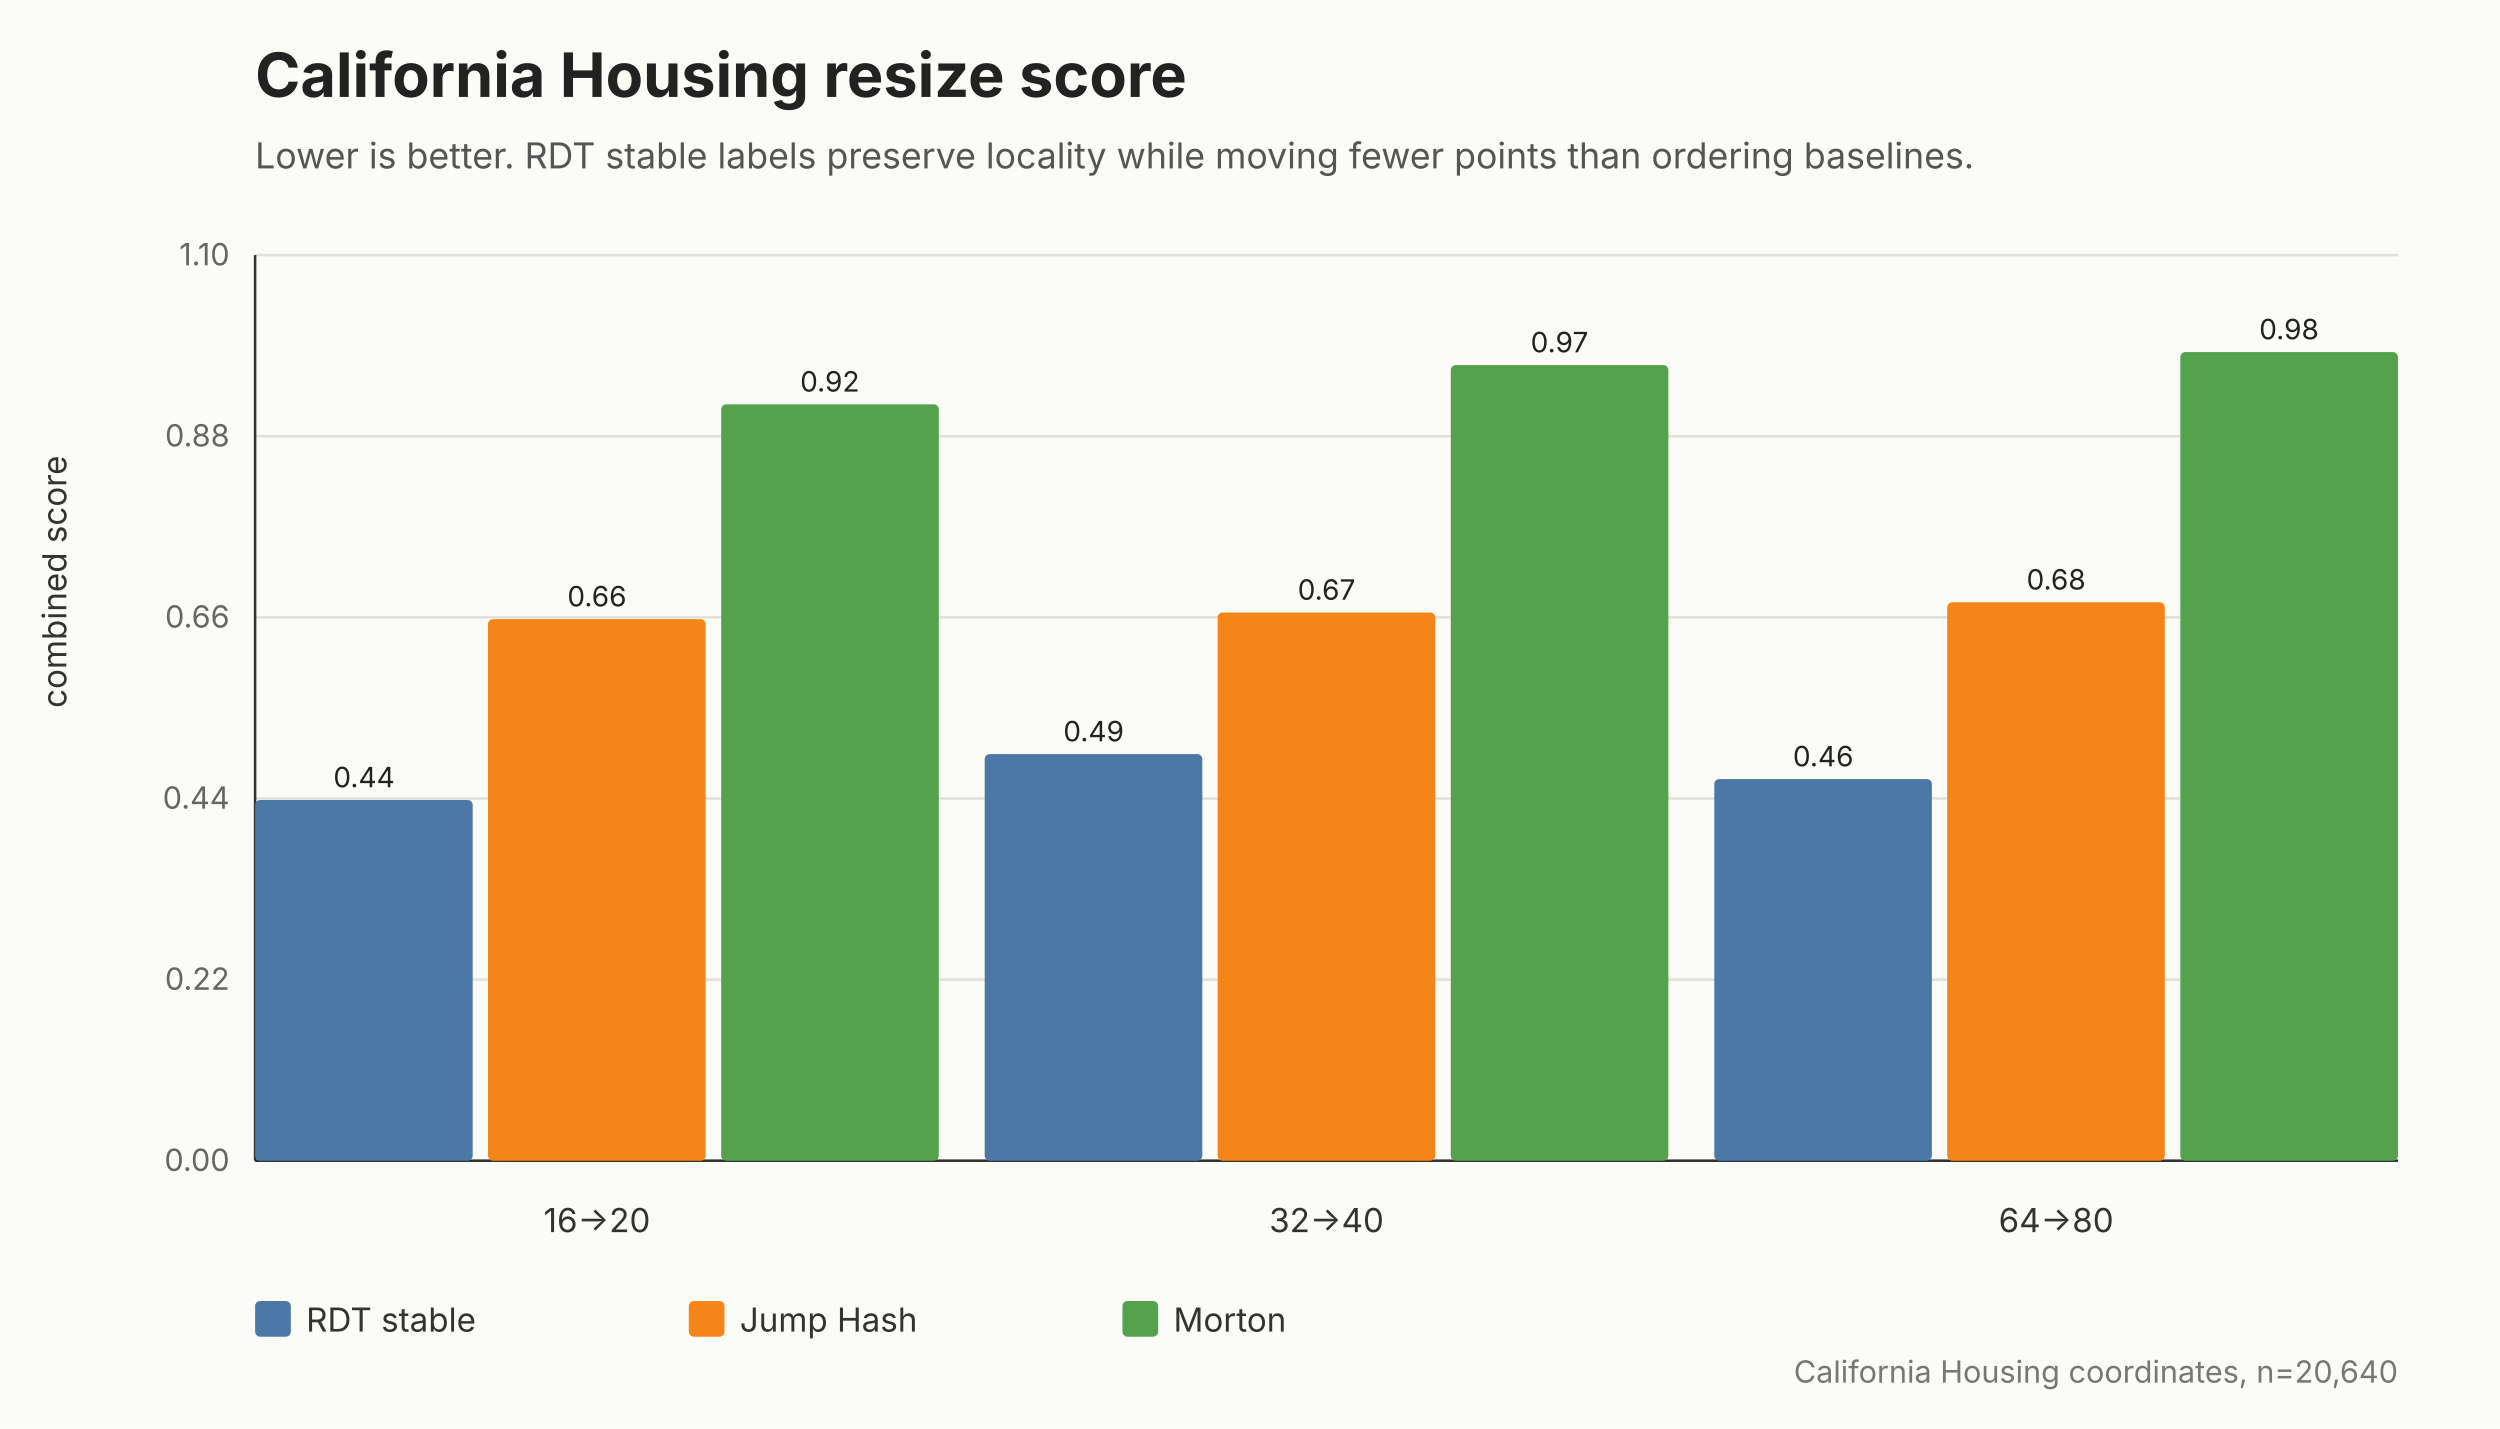
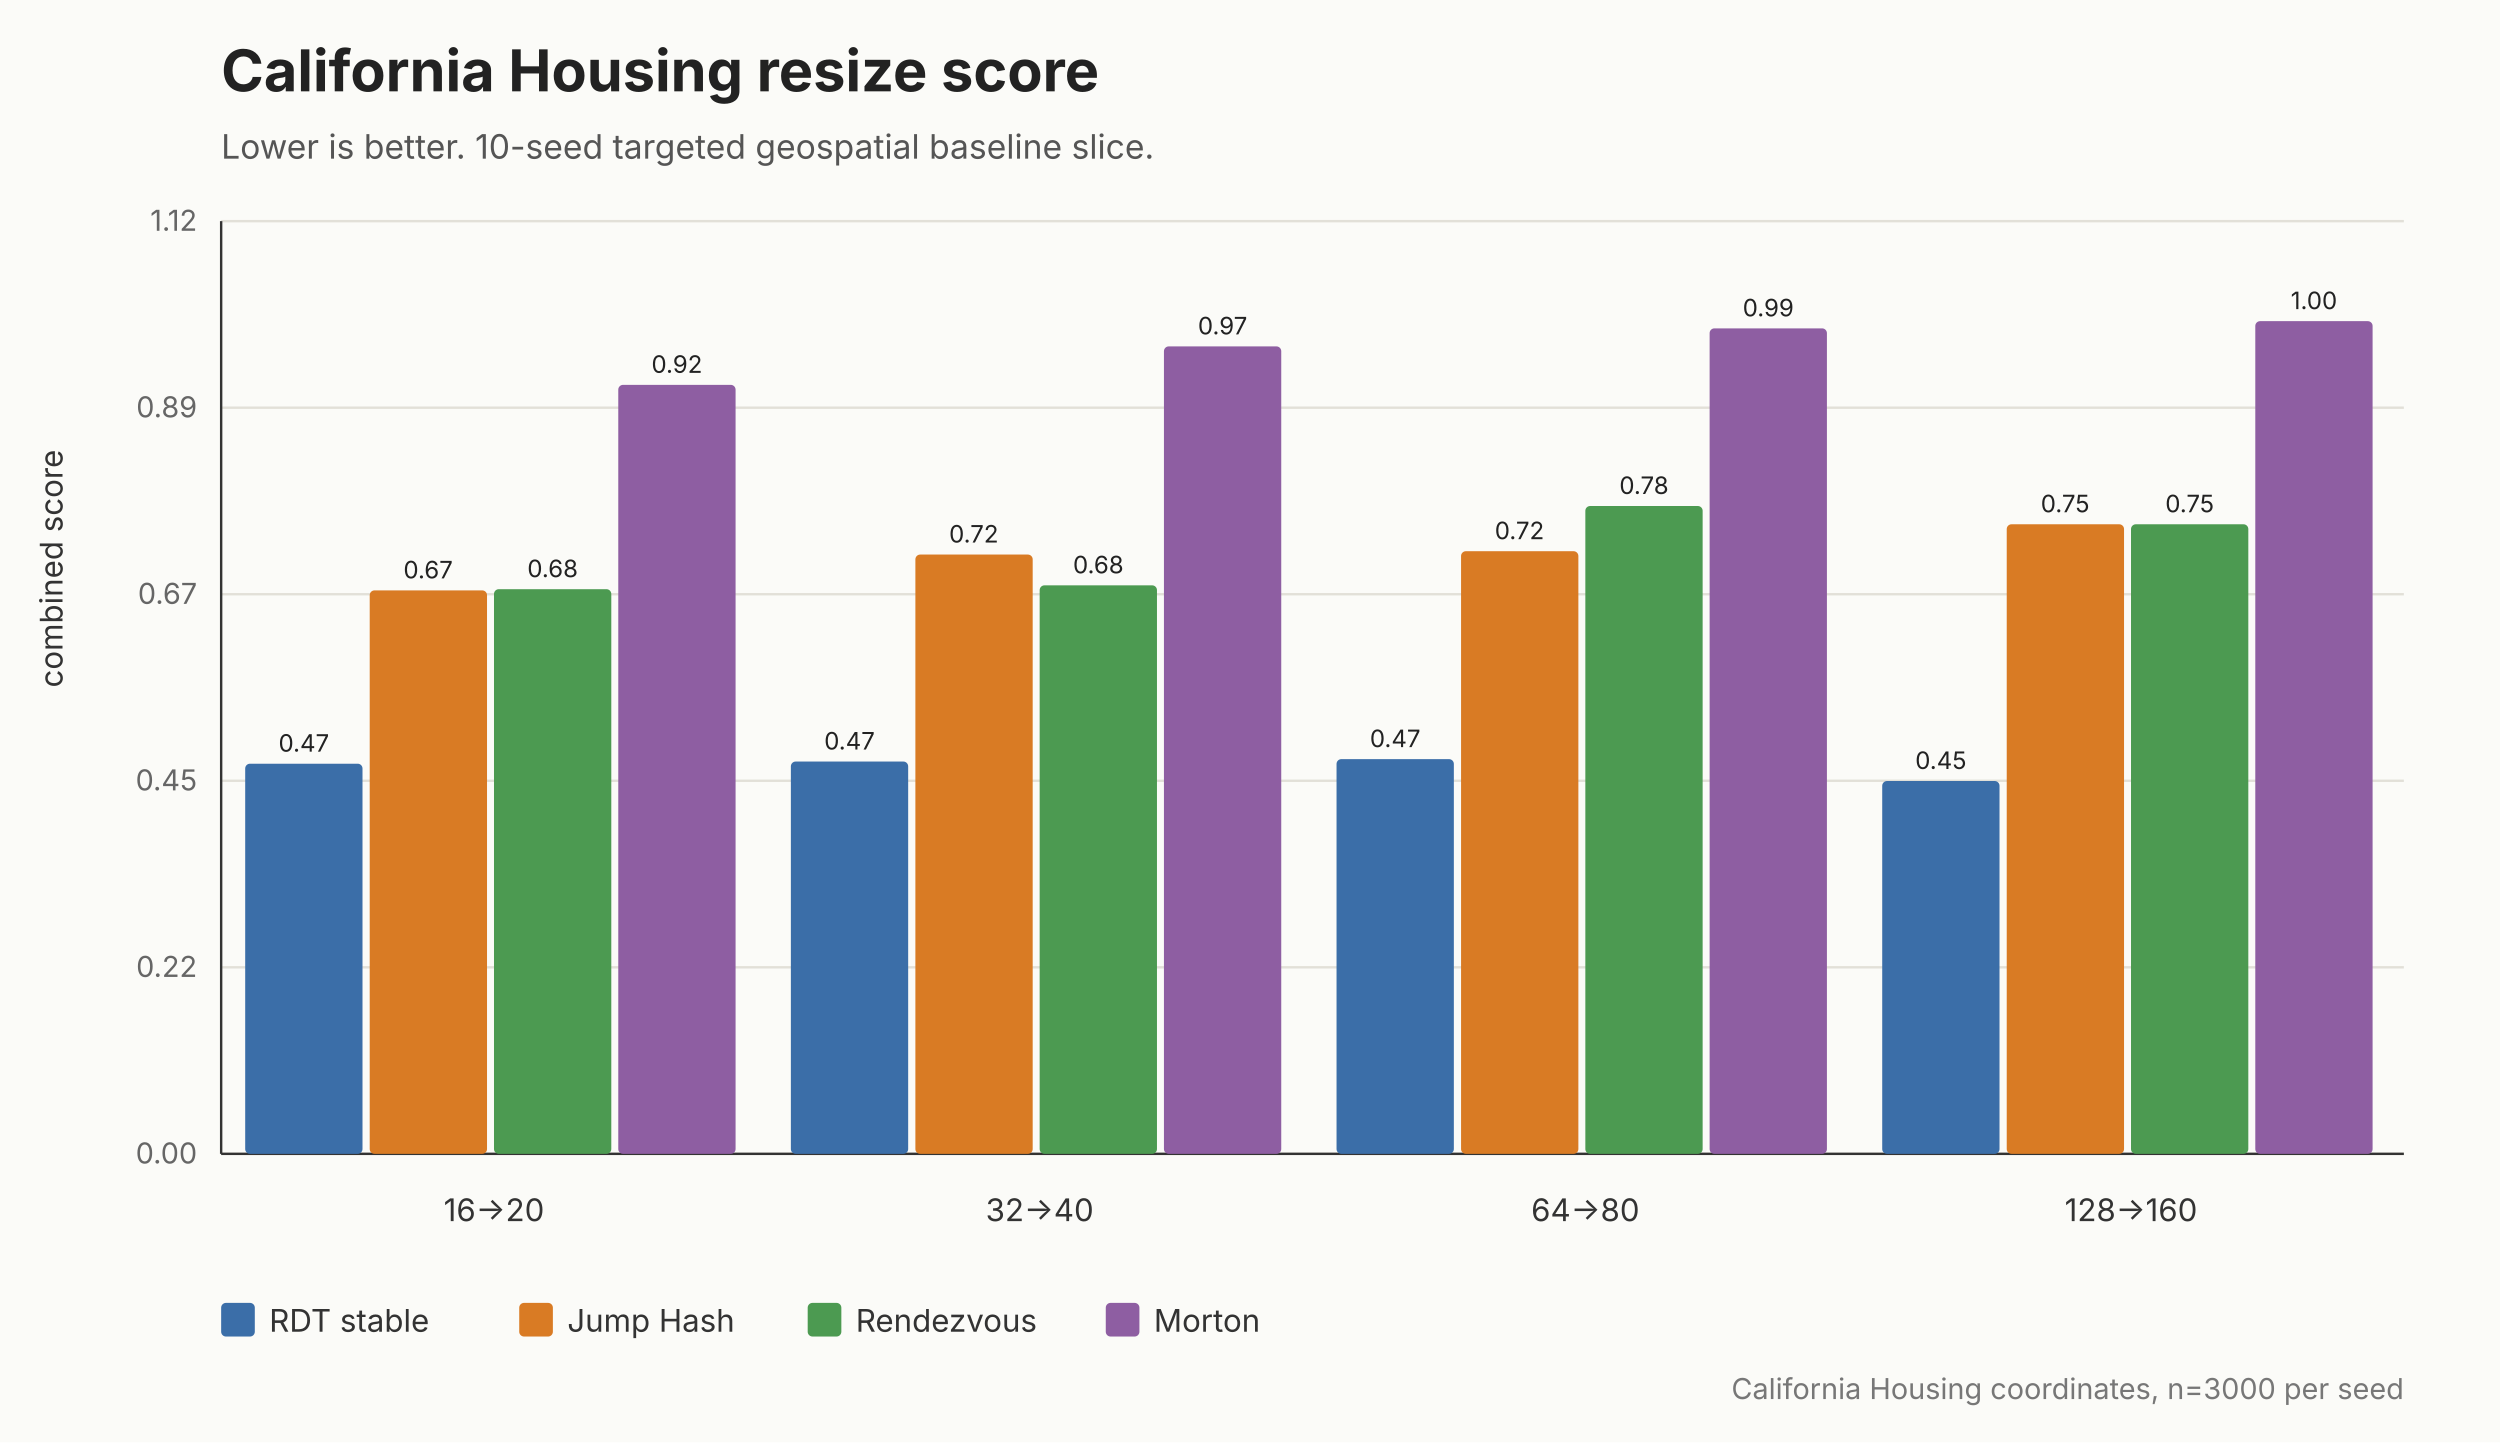
- <svg xmlns="http://www.w3.org/2000/svg" width="980" height="560" viewBox="0 0 980 560">
+ <svg xmlns="http://www.w3.org/2000/svg" width="1040" height="600" viewBox="0 0 1040 600">
  <rect width="100%" height="100%" fill="#fbfbf8" />
-   <text x="100" y="38" font-family="Inter, Arial, sans-serif" font-size="24" font-weight="700" fill="#222">California Housing resize score</text>
-   <text x="100" y="66" font-family="Inter, Arial, sans-serif" font-size="14" fill="#555">Lower is better. RDT stable labels preserve locality while moving fewer points than ordering baselines.</text>
-   <line x1="100" y1="455.0" x2="940" y2="455.0" stroke="#e2e0d8" stroke-width="1" />
-   <text x="90" y="459.0" text-anchor="end" font-family="Inter, Arial, sans-serif" font-size="12" fill="#666">0.00</text>
-   <line x1="100" y1="384.0" x2="940" y2="384.0" stroke="#e2e0d8" stroke-width="1" />
-   <text x="90" y="388.0" text-anchor="end" font-family="Inter, Arial, sans-serif" font-size="12" fill="#666">0.22</text>
-   <line x1="100" y1="313.0" x2="940" y2="313.0" stroke="#e2e0d8" stroke-width="1" />
-   <text x="90" y="317.0" text-anchor="end" font-family="Inter, Arial, sans-serif" font-size="12" fill="#666">0.44</text>
-   <line x1="100" y1="242.0" x2="940" y2="242.0" stroke="#e2e0d8" stroke-width="1" />
-   <text x="90" y="246.0" text-anchor="end" font-family="Inter, Arial, sans-serif" font-size="12" fill="#666">0.66</text>
-   <line x1="100" y1="171.0" x2="940" y2="171.0" stroke="#e2e0d8" stroke-width="1" />
-   <text x="90" y="175.0" text-anchor="end" font-family="Inter, Arial, sans-serif" font-size="12" fill="#666">0.88</text>
-   <line x1="100" y1="100.0" x2="940" y2="100.0" stroke="#e2e0d8" stroke-width="1" />
-   <text x="90" y="104.0" text-anchor="end" font-family="Inter, Arial, sans-serif" font-size="12" fill="#666">1.10</text>
-   <line x1="100" y1="100" x2="100" y2="455" stroke="#333" />
-   <line x1="100" y1="455" x2="940" y2="455" stroke="#333" />
-   <text x="26" y="277.5" transform="rotate(-90, 26, 277.5)" font-family="Inter, Arial, sans-serif" font-size="13" fill="#333">combined score</text>
-   <text x="234.0" y="483" text-anchor="middle" font-family="Inter, Arial, sans-serif" font-size="13" fill="#333">16-&gt;20</text>
-   <rect x="100.0" y="313.6" width="85.3" height="141.4" fill="#4C78A8" rx="2" />
-   <text x="142.7" y="308.6" text-anchor="middle" font-family="Inter, Arial, sans-serif" font-size="11" fill="#222">0.44</text>
-   <rect x="191.3" y="242.7" width="85.3" height="212.3" fill="#F58518" rx="2" />
-   <text x="234.0" y="237.7" text-anchor="middle" font-family="Inter, Arial, sans-serif" font-size="11" fill="#222">0.66</text>
-   <rect x="282.7" y="158.5" width="85.3" height="296.5" fill="#54A24B" rx="2" />
-   <text x="325.3" y="153.5" text-anchor="middle" font-family="Inter, Arial, sans-serif" font-size="11" fill="#222">0.92</text>
-   <text x="520.0" y="483" text-anchor="middle" font-family="Inter, Arial, sans-serif" font-size="13" fill="#333">32-&gt;40</text>
-   <rect x="386.0" y="295.6" width="85.3" height="159.4" fill="#4C78A8" rx="2" />
-   <text x="428.7" y="290.6" text-anchor="middle" font-family="Inter, Arial, sans-serif" font-size="11" fill="#222">0.49</text>
-   <rect x="477.3" y="240.1" width="85.3" height="214.9" fill="#F58518" rx="2" />
-   <text x="520.0" y="235.1" text-anchor="middle" font-family="Inter, Arial, sans-serif" font-size="11" fill="#222">0.67</text>
-   <rect x="568.7" y="143.1" width="85.3" height="311.9" fill="#54A24B" rx="2" />
-   <text x="611.3" y="138.1" text-anchor="middle" font-family="Inter, Arial, sans-serif" font-size="11" fill="#222">0.97</text>
-   <text x="806.0" y="483" text-anchor="middle" font-family="Inter, Arial, sans-serif" font-size="13" fill="#333">64-&gt;80</text>
-   <rect x="672.0" y="305.4" width="85.3" height="149.6" fill="#4C78A8" rx="2" />
-   <text x="714.7" y="300.4" text-anchor="middle" font-family="Inter, Arial, sans-serif" font-size="11" fill="#222">0.46</text>
-   <rect x="763.3" y="236.1" width="85.3" height="218.9" fill="#F58518" rx="2" />
-   <text x="806.0" y="231.1" text-anchor="middle" font-family="Inter, Arial, sans-serif" font-size="11" fill="#222">0.68</text>
-   <rect x="854.7" y="138.0" width="85.3" height="317.0" fill="#54A24B" rx="2" />
-   <text x="897.3" y="133.0" text-anchor="middle" font-family="Inter, Arial, sans-serif" font-size="11" fill="#222">0.98</text>
-   <rect x="100" y="510" width="14" height="14" fill="#4C78A8" rx="2" />
-   <text x="120" y="522" font-family="Inter, Arial, sans-serif" font-size="13" fill="#333">RDT stable</text>
-   <rect x="270" y="510" width="14" height="14" fill="#F58518" rx="2" />
-   <text x="290" y="522" font-family="Inter, Arial, sans-serif" font-size="13" fill="#333">Jump Hash</text>
-   <rect x="440" y="510" width="14" height="14" fill="#54A24B" rx="2" />
-   <text x="460" y="522" font-family="Inter, Arial, sans-serif" font-size="13" fill="#333">Morton</text>
-   <text x="940" y="542" text-anchor="end" font-family="Inter, Arial, sans-serif" font-size="12" fill="#777">California Housing coordinates, n=20,640</text>
+   <text x="92" y="38" font-family="Inter, Arial, sans-serif" font-size="24" font-weight="700" fill="#222">California Housing resize score</text>
+   <text x="92" y="66" font-family="Inter, Arial, sans-serif" font-size="14" fill="#555">Lower is better. 10-seed targeted geospatial baseline slice.</text>
+   <line x1="92" y1="480.0" x2="1000" y2="480.0" stroke="#e2e0d8" stroke-width="1" />
+   <text x="82" y="484.0" text-anchor="end" font-family="Inter, Arial, sans-serif" font-size="12" fill="#666">0.00</text>
+   <line x1="92" y1="402.4" x2="1000" y2="402.4" stroke="#e2e0d8" stroke-width="1" />
+   <text x="82" y="406.4" text-anchor="end" font-family="Inter, Arial, sans-serif" font-size="12" fill="#666">0.22</text>
+   <line x1="92" y1="324.8" x2="1000" y2="324.8" stroke="#e2e0d8" stroke-width="1" />
+   <text x="82" y="328.8" text-anchor="end" font-family="Inter, Arial, sans-serif" font-size="12" fill="#666">0.45</text>
+   <line x1="92" y1="247.2" x2="1000" y2="247.2" stroke="#e2e0d8" stroke-width="1" />
+   <text x="82" y="251.2" text-anchor="end" font-family="Inter, Arial, sans-serif" font-size="12" fill="#666">0.67</text>
+   <line x1="92" y1="169.6" x2="1000" y2="169.6" stroke="#e2e0d8" stroke-width="1" />
+   <text x="82" y="173.6" text-anchor="end" font-family="Inter, Arial, sans-serif" font-size="12" fill="#666">0.89</text>
+   <line x1="92" y1="92.0" x2="1000" y2="92.0" stroke="#e2e0d8" stroke-width="1" />
+   <text x="82" y="96.0" text-anchor="end" font-family="Inter, Arial, sans-serif" font-size="12" fill="#666">1.12</text>
+   <line x1="92" y1="92" x2="92" y2="480" stroke="#333" />
+   <line x1="92" y1="480" x2="1000" y2="480" stroke="#333" />
+   <text x="26" y="286.0" transform="rotate(-90, 26, 286.0)" font-family="Inter, Arial, sans-serif" font-size="13" fill="#333">combined score</text>
+   <text x="205.5" y="508" text-anchor="middle" font-family="Inter, Arial, sans-serif" font-size="13" fill="#333">16-&gt;20</text>
+   <rect x="102.0" y="317.7" width="48.8" height="162.3" fill="#3B6EA8" rx="2" />
+   <text x="126.4" y="312.7" text-anchor="middle" font-family="Inter, Arial, sans-serif" font-size="10" fill="#222">0.47</text>
+   <rect x="153.8" y="245.6" width="48.8" height="234.4" fill="#D97B24" rx="2" />
+   <text x="178.1" y="240.6" text-anchor="middle" font-family="Inter, Arial, sans-serif" font-size="10" fill="#222">0.67</text>
+   <rect x="205.5" y="245.1" width="48.8" height="234.9" fill="#4C9A51" rx="2" />
+   <text x="229.9" y="240.1" text-anchor="middle" font-family="Inter, Arial, sans-serif" font-size="10" fill="#222">0.68</text>
+   <rect x="257.2" y="160.1" width="48.8" height="319.9" fill="#8E5EA2" rx="2" />
+   <text x="281.6" y="155.1" text-anchor="middle" font-family="Inter, Arial, sans-serif" font-size="10" fill="#222">0.92</text>
+   <text x="432.5" y="508" text-anchor="middle" font-family="Inter, Arial, sans-serif" font-size="13" fill="#333">32-&gt;40</text>
+   <rect x="329.0" y="316.8" width="48.8" height="163.2" fill="#3B6EA8" rx="2" />
+   <text x="353.4" y="311.8" text-anchor="middle" font-family="Inter, Arial, sans-serif" font-size="10" fill="#222">0.47</text>
+   <rect x="380.8" y="230.7" width="48.8" height="249.3" fill="#D97B24" rx="2" />
+   <text x="405.1" y="225.7" text-anchor="middle" font-family="Inter, Arial, sans-serif" font-size="10" fill="#222">0.72</text>
+   <rect x="432.5" y="243.5" width="48.8" height="236.5" fill="#4C9A51" rx="2" />
+   <text x="456.9" y="238.5" text-anchor="middle" font-family="Inter, Arial, sans-serif" font-size="10" fill="#222">0.68</text>
+   <rect x="484.2" y="144.1" width="48.8" height="335.9" fill="#8E5EA2" rx="2" />
+   <text x="508.6" y="139.1" text-anchor="middle" font-family="Inter, Arial, sans-serif" font-size="10" fill="#222">0.97</text>
+   <text x="659.5" y="508" text-anchor="middle" font-family="Inter, Arial, sans-serif" font-size="13" fill="#333">64-&gt;80</text>
+   <rect x="556.0" y="315.8" width="48.8" height="164.2" fill="#3B6EA8" rx="2" />
+   <text x="580.4" y="310.8" text-anchor="middle" font-family="Inter, Arial, sans-serif" font-size="10" fill="#222">0.47</text>
+   <rect x="607.8" y="229.3" width="48.8" height="250.7" fill="#D97B24" rx="2" />
+   <text x="632.1" y="224.3" text-anchor="middle" font-family="Inter, Arial, sans-serif" font-size="10" fill="#222">0.72</text>
+   <rect x="659.5" y="210.5" width="48.8" height="269.5" fill="#4C9A51" rx="2" />
+   <text x="683.9" y="205.5" text-anchor="middle" font-family="Inter, Arial, sans-serif" font-size="10" fill="#222">0.78</text>
+   <rect x="711.2" y="136.6" width="48.8" height="343.4" fill="#8E5EA2" rx="2" />
+   <text x="735.6" y="131.6" text-anchor="middle" font-family="Inter, Arial, sans-serif" font-size="10" fill="#222">0.99</text>
+   <text x="886.5" y="508" text-anchor="middle" font-family="Inter, Arial, sans-serif" font-size="13" fill="#333">128-&gt;160</text>
+   <rect x="783.0" y="324.9" width="48.8" height="155.1" fill="#3B6EA8" rx="2" />
+   <text x="807.4" y="319.9" text-anchor="middle" font-family="Inter, Arial, sans-serif" font-size="10" fill="#222">0.45</text>
+   <rect x="834.8" y="218.1" width="48.8" height="261.9" fill="#D97B24" rx="2" />
+   <text x="859.1" y="213.1" text-anchor="middle" font-family="Inter, Arial, sans-serif" font-size="10" fill="#222">0.75</text>
+   <rect x="886.5" y="218.1" width="48.8" height="261.9" fill="#4C9A51" rx="2" />
+   <text x="910.9" y="213.1" text-anchor="middle" font-family="Inter, Arial, sans-serif" font-size="10" fill="#222">0.75</text>
+   <rect x="938.2" y="133.6" width="48.8" height="346.4" fill="#8E5EA2" rx="2" />
+   <text x="962.6" y="128.6" text-anchor="middle" font-family="Inter, Arial, sans-serif" font-size="10" fill="#222">1.00</text>
+   <rect x="92" y="542" width="14" height="14" fill="#3B6EA8" rx="2" />
+   <text x="112" y="554" font-family="Inter, Arial, sans-serif" font-size="13" fill="#333">RDT stable</text>
+   <rect x="216" y="542" width="14" height="14" fill="#D97B24" rx="2" />
+   <text x="236" y="554" font-family="Inter, Arial, sans-serif" font-size="13" fill="#333">Jump Hash</text>
+   <rect x="336" y="542" width="14" height="14" fill="#4C9A51" rx="2" />
+   <text x="356" y="554" font-family="Inter, Arial, sans-serif" font-size="13" fill="#333">Rendezvous</text>
+   <rect x="460" y="542" width="14" height="14" fill="#8E5EA2" rx="2" />
+   <text x="480" y="554" font-family="Inter, Arial, sans-serif" font-size="13" fill="#333">Morton</text>
+   <text x="1000" y="582" text-anchor="end" font-family="Inter, Arial, sans-serif" font-size="12" fill="#777">California Housing coordinates, n=3000 per seed</text>
</svg>
